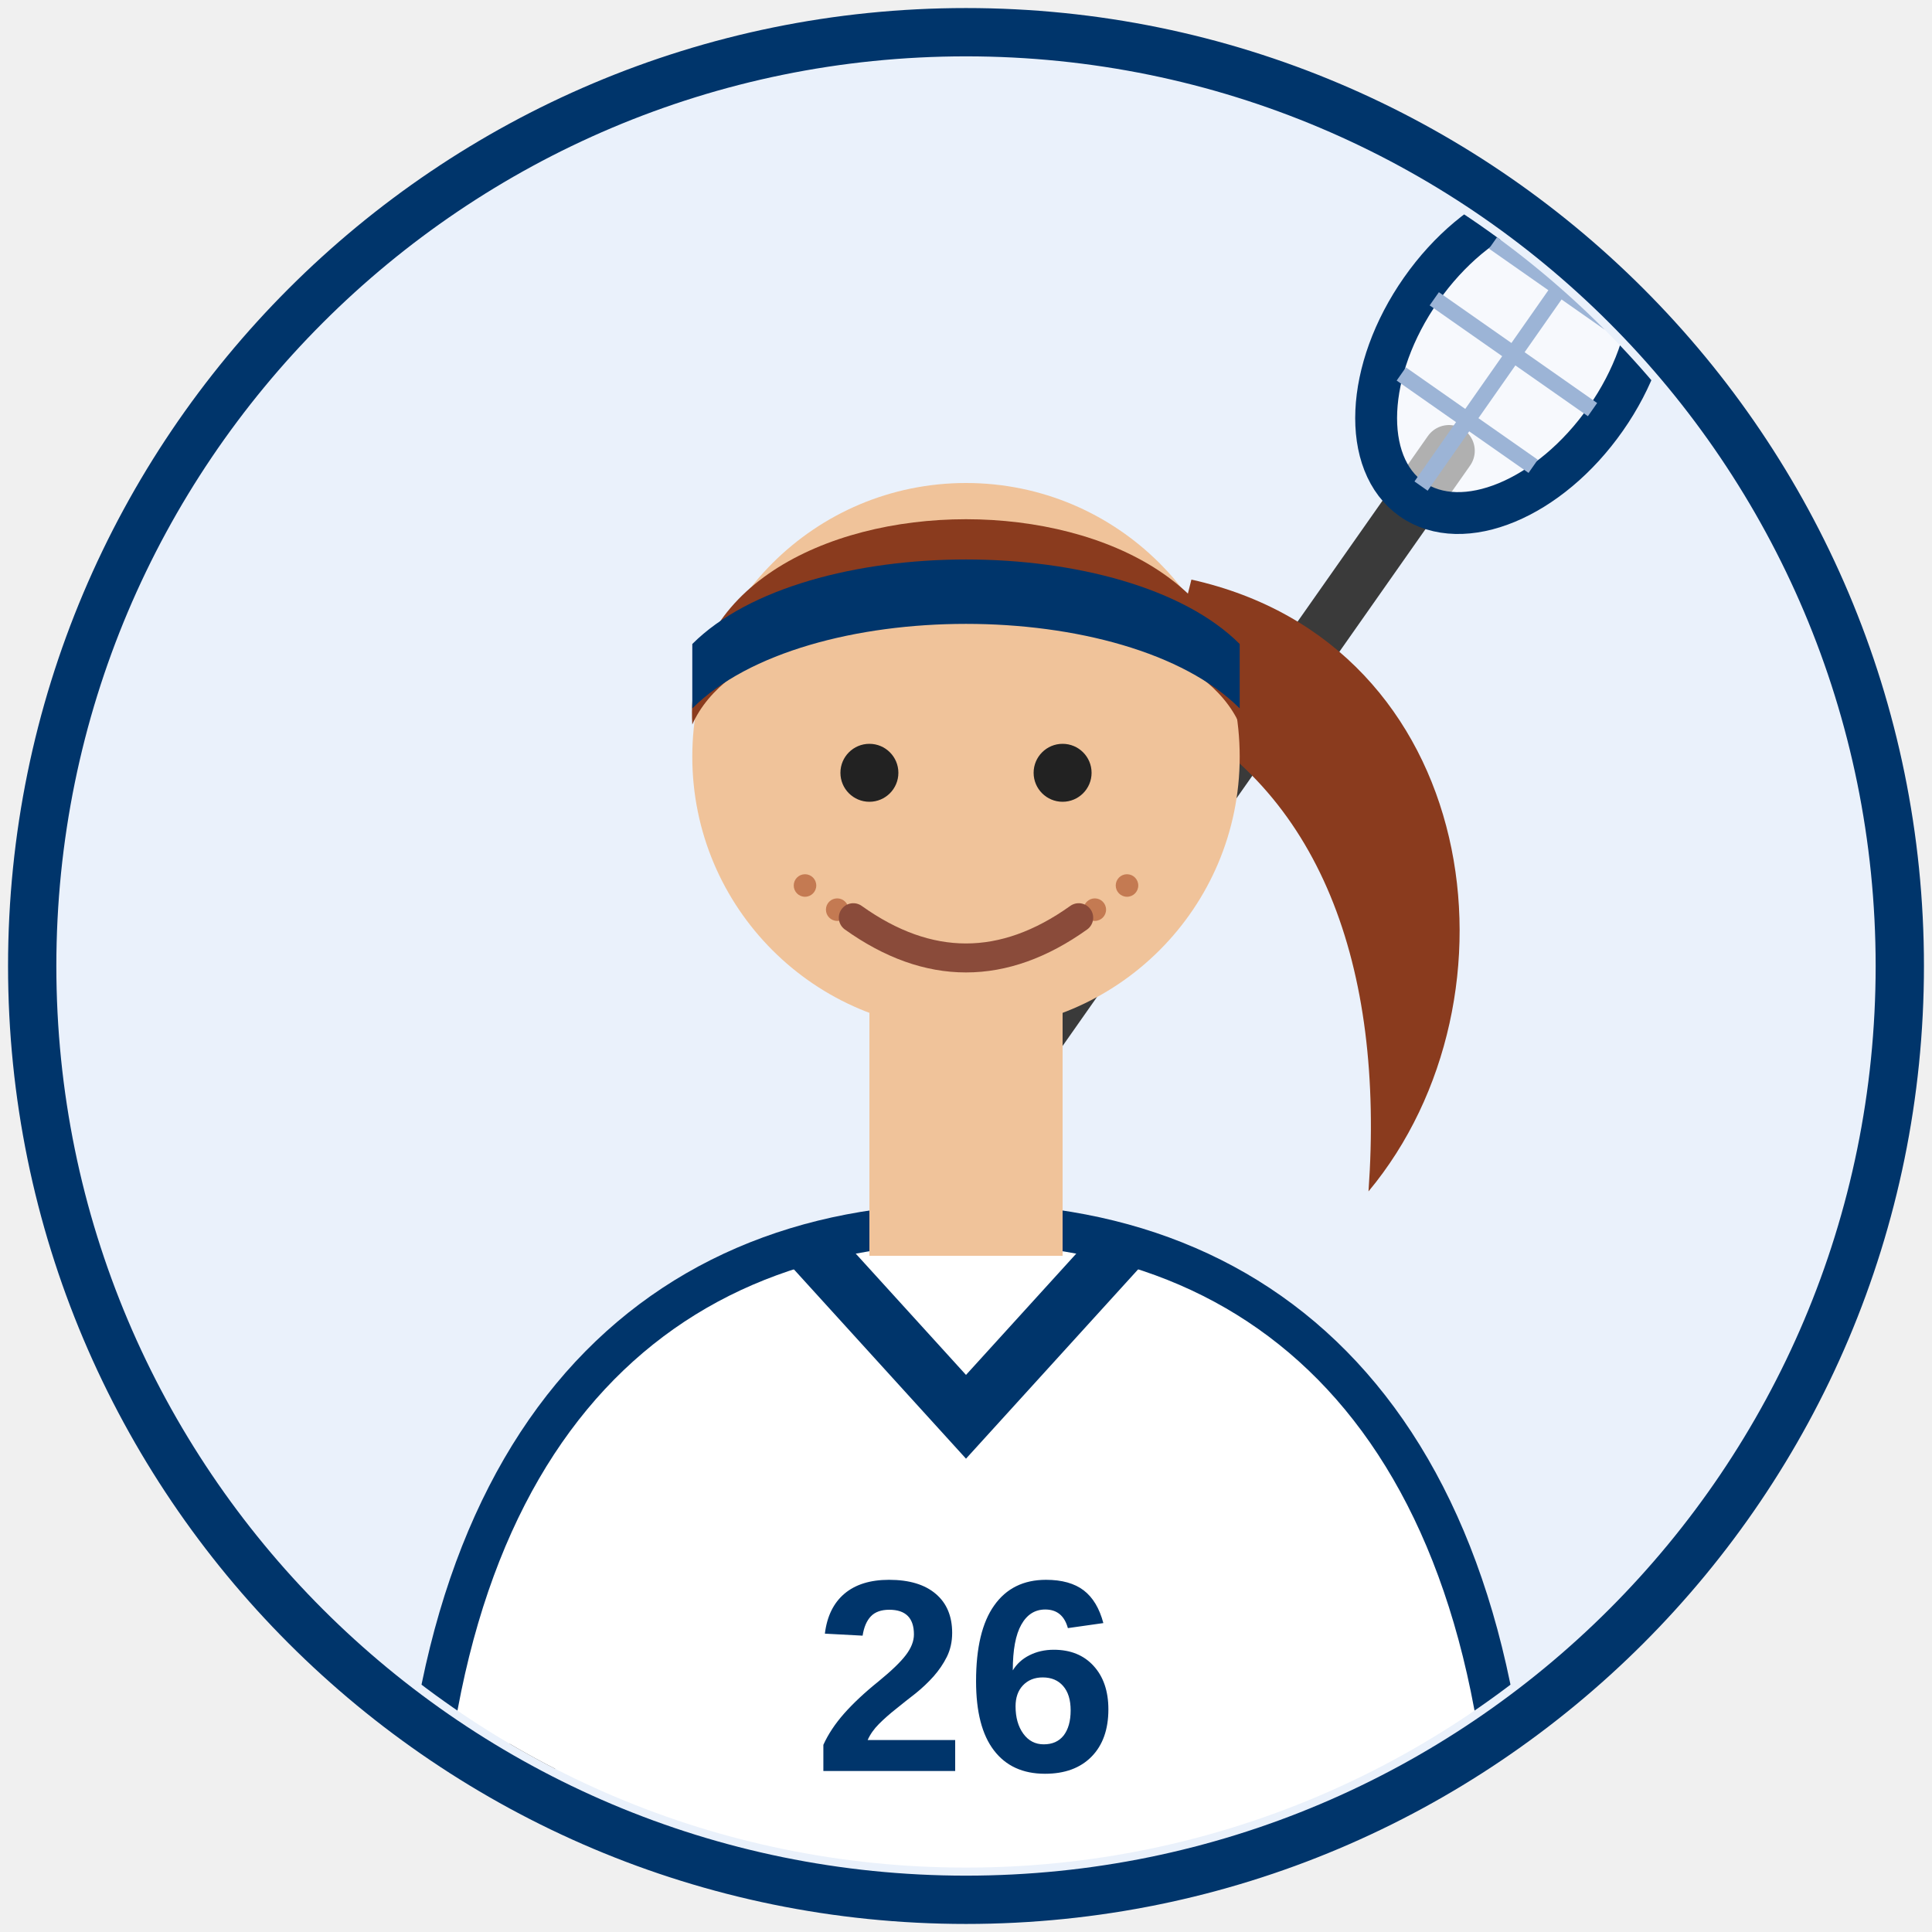
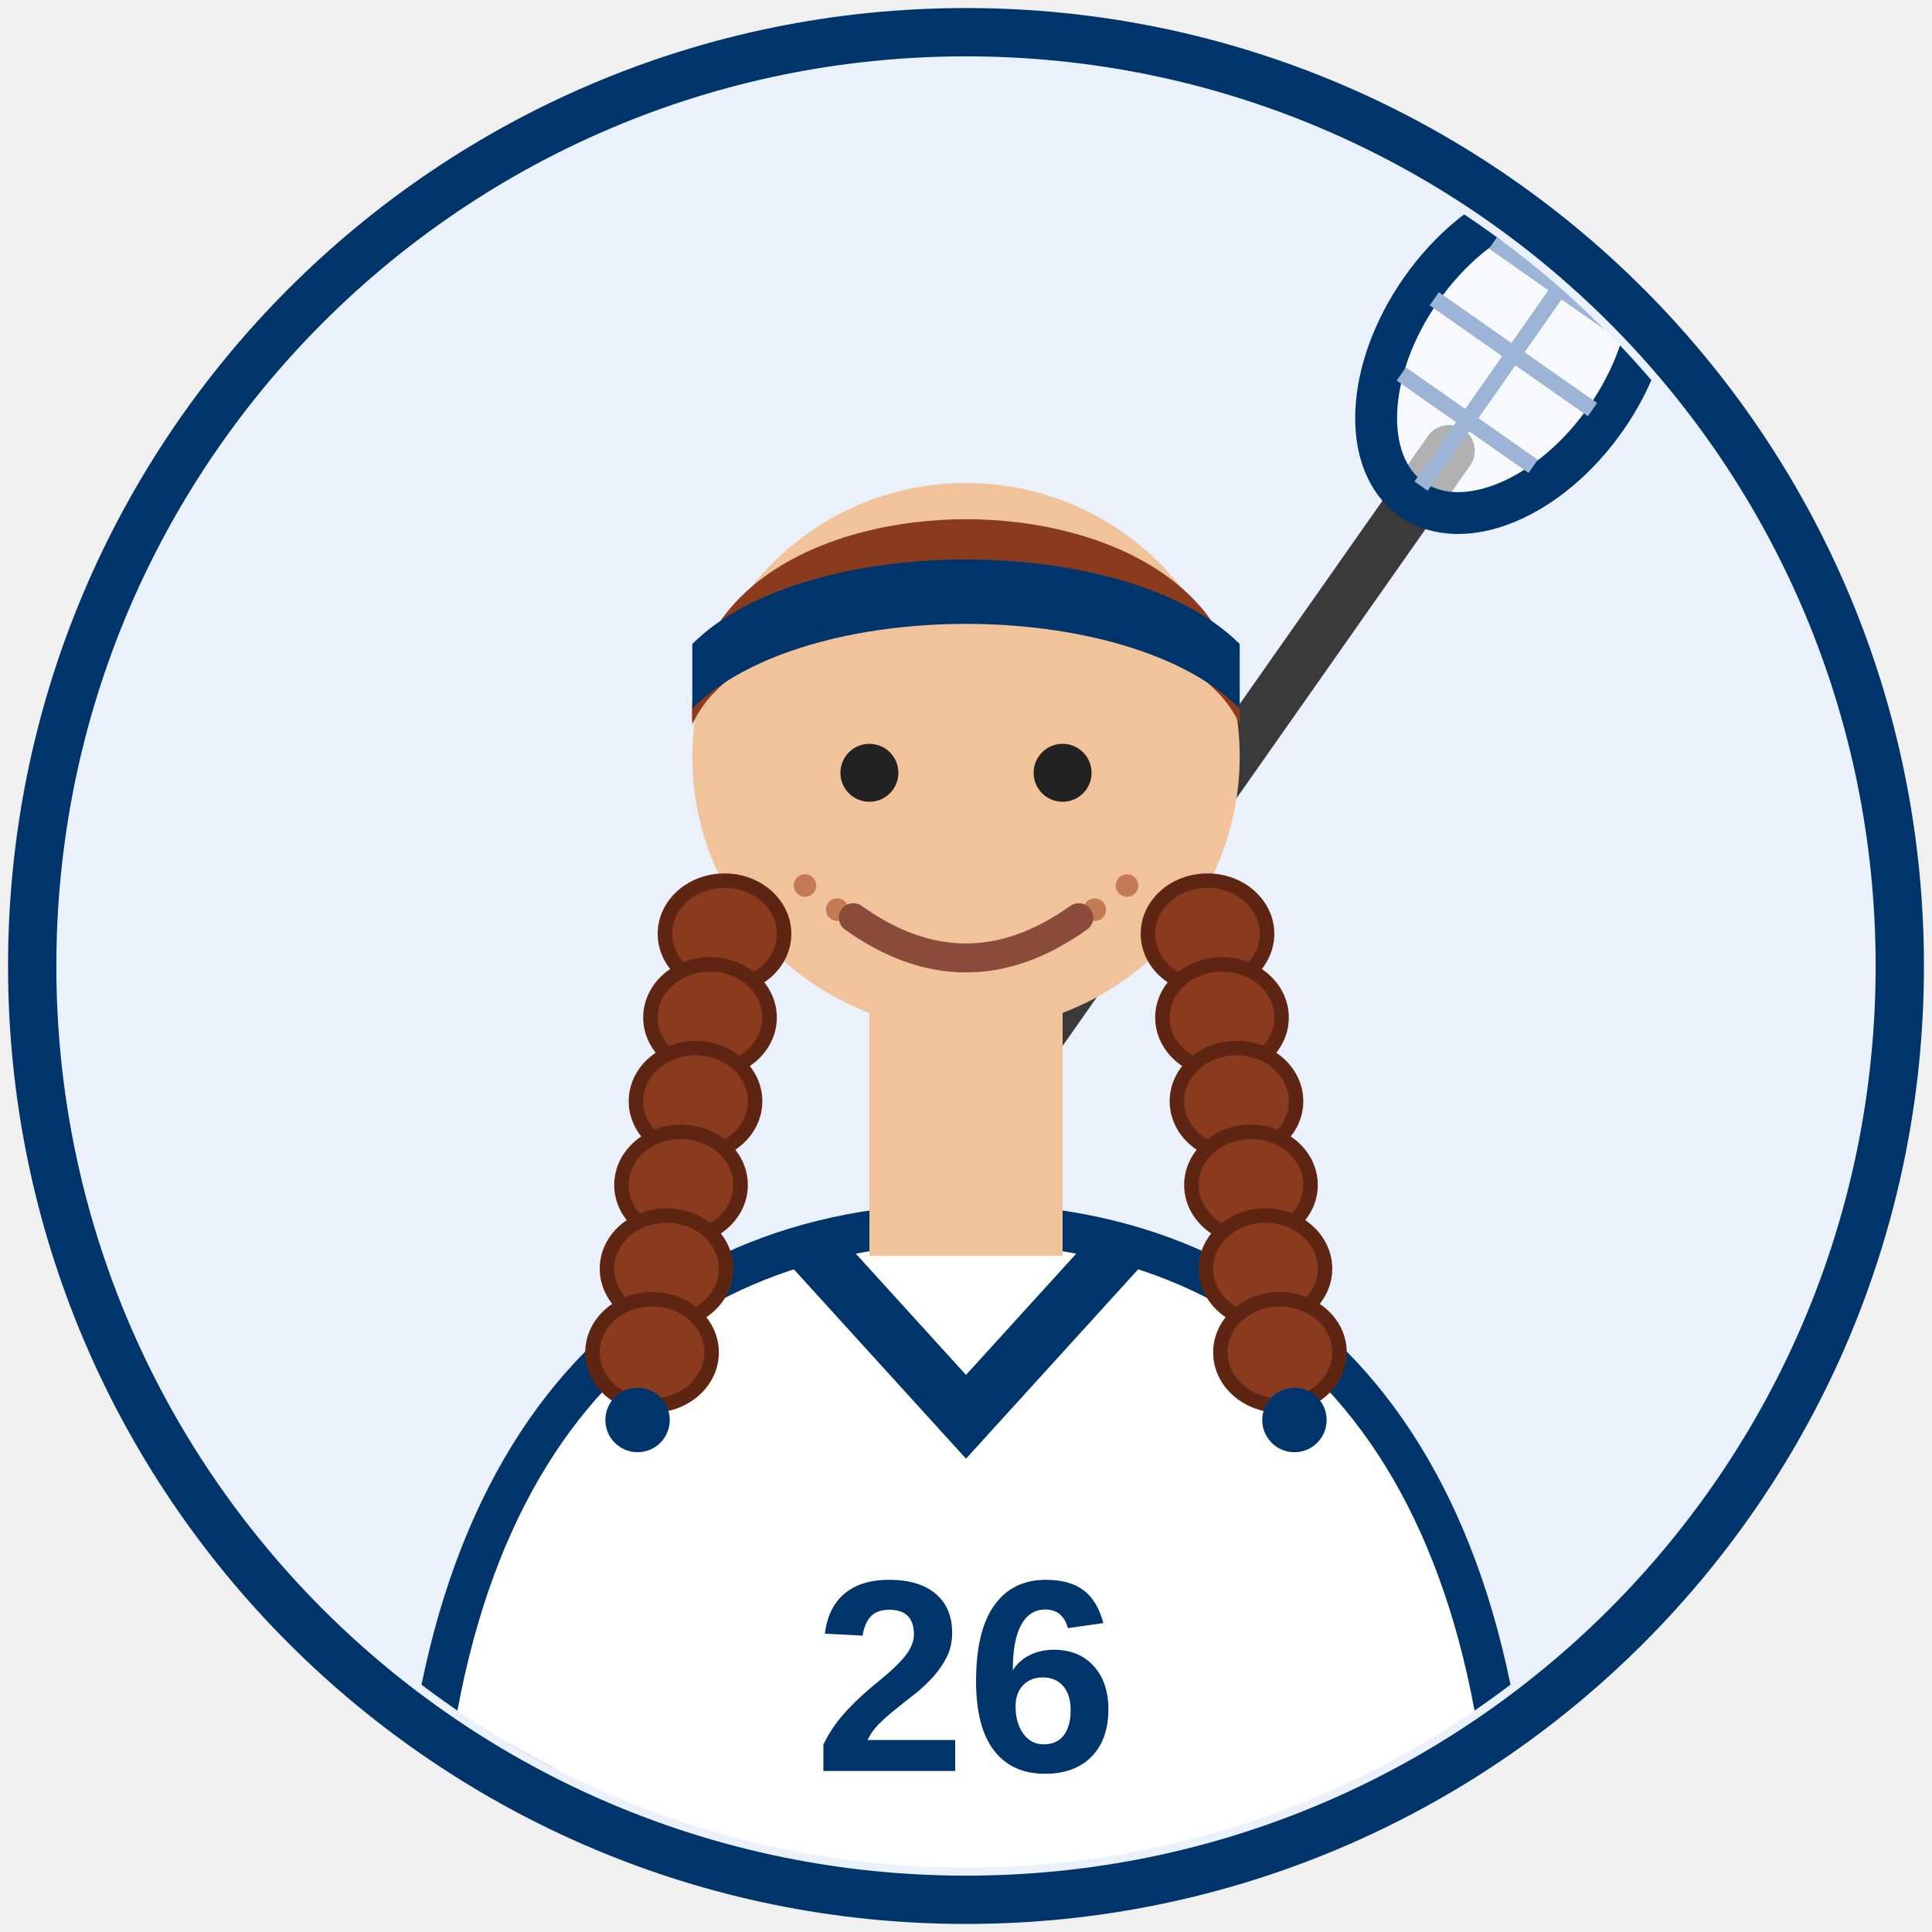
- <svg xmlns="http://www.w3.org/2000/svg" viewBox="0 0 120 120" role="img" aria-label="Intern Squad, Receiving clerk: a Yale lacrosse player in a white number 26 jersey and headband, with her stick">
+ <svg xmlns="http://www.w3.org/2000/svg" viewBox="0 0 120 120" role="img" aria-label="Intern Squad, Receiving clerk: a Yale lacrosse player with her hair tied back in two braids, a white number 26 jersey and headband, and her stick">
  <circle cx="60" cy="60" r="58" fill="#eaf1fb" stroke="#00356b" stroke-width="3" />
  <clipPath id="c">
    <circle cx="60" cy="60" r="56" />
  </clipPath>
  <g clip-path="url(#c)">
    <path d="M24,122 L90,28" stroke="#3a3a3a" stroke-width="3.2" stroke-linecap="round" />
    <g transform="translate(94,22) rotate(35)">
      <ellipse cx="0" cy="0" rx="7" ry="11" fill="#ffffff" fill-opacity=".6" stroke="#00356b" stroke-width="2.6" />
      <path d="M-5,-5 L5,-5 M-6,0 L6,0 M-5,5 L5,5 M0,-10 L0,10" stroke="#9cb4d6" stroke-width="1" />
    </g>
-     <path d="M74,36 C92,40 95,62 85,74 C86,60 82,49 72,44 Z" fill="#8a3b1e" />
    <path d="M26,120 C26,90 40,76 60,76 C80,76 94,90 94,120 Z" fill="#ffffff" stroke="#00356b" stroke-width="2.5" />
    <path d="M50,77 L60,88 L70,77" stroke="#00356b" stroke-width="3.5" fill="none" />
    <text x="60" y="110" font-family="Arial, sans-serif" font-size="17" font-weight="900" fill="#00356b" text-anchor="middle">26</text>
    <rect x="54" y="60" width="12" height="18" fill="#f0c39a" />
    <circle cx="60" cy="47" r="17" fill="#f0c39a" />
    <path d="M43,45 C42,28 78,28 77,45 C73,36 47,36 43,45 Z" fill="#8a3b1e" />
    <path d="M43,40 C50,33 70,33 77,40 L77,44 C70,37 50,37 43,44 Z" fill="#00356b" />
+     <ellipse cx="45.0" cy="58.0" rx="3.7" ry="3.3" fill="#8a3b1e" stroke="#5e2612" stroke-width=".9" />
+     <ellipse cx="44.1" cy="63.2" rx="3.7" ry="3.3" fill="#8a3b1e" stroke="#5e2612" stroke-width=".9" />
+     <ellipse cx="43.2" cy="68.4" rx="3.7" ry="3.3" fill="#8a3b1e" stroke="#5e2612" stroke-width=".9" />
+     <ellipse cx="42.3" cy="73.6" rx="3.7" ry="3.3" fill="#8a3b1e" stroke="#5e2612" stroke-width=".9" />
+     <ellipse cx="41.4" cy="78.8" rx="3.7" ry="3.3" fill="#8a3b1e" stroke="#5e2612" stroke-width=".9" />
+     <ellipse cx="40.5" cy="84.0" rx="3.7" ry="3.3" fill="#8a3b1e" stroke="#5e2612" stroke-width=".9" />
+     <circle cx="39.6" cy="88.2" r="2" fill="#00356b" />
+     <ellipse cx="75.0" cy="58.0" rx="3.7" ry="3.3" fill="#8a3b1e" stroke="#5e2612" stroke-width=".9" />
+     <ellipse cx="75.9" cy="63.2" rx="3.7" ry="3.3" fill="#8a3b1e" stroke="#5e2612" stroke-width=".9" />
+     <ellipse cx="76.8" cy="68.4" rx="3.7" ry="3.3" fill="#8a3b1e" stroke="#5e2612" stroke-width=".9" />
+     <ellipse cx="77.7" cy="73.6" rx="3.7" ry="3.3" fill="#8a3b1e" stroke="#5e2612" stroke-width=".9" />
+     <ellipse cx="78.6" cy="78.8" rx="3.7" ry="3.3" fill="#8a3b1e" stroke="#5e2612" stroke-width=".9" />
+     <ellipse cx="79.5" cy="84.0" rx="3.7" ry="3.3" fill="#8a3b1e" stroke="#5e2612" stroke-width=".9" />
+     <circle cx="80.4" cy="88.2" r="2" fill="#00356b" />
    <circle cx="54" cy="48" r="1.8" fill="#222" />
    <circle cx="66" cy="48" r="1.8" fill="#222" />
    <circle cx="50" cy="55" r=".7" fill="#c47a52" />
    <circle cx="52" cy="56.5" r=".7" fill="#c47a52" />
    <circle cx="70" cy="55" r=".7" fill="#c47a52" />
    <circle cx="68" cy="56.5" r=".7" fill="#c47a52" />
    <path d="M53,57 Q60,62 67,57" stroke="#8a4b3a" stroke-width="1.8" fill="none" stroke-linecap="round" />
  </g>
</svg>
